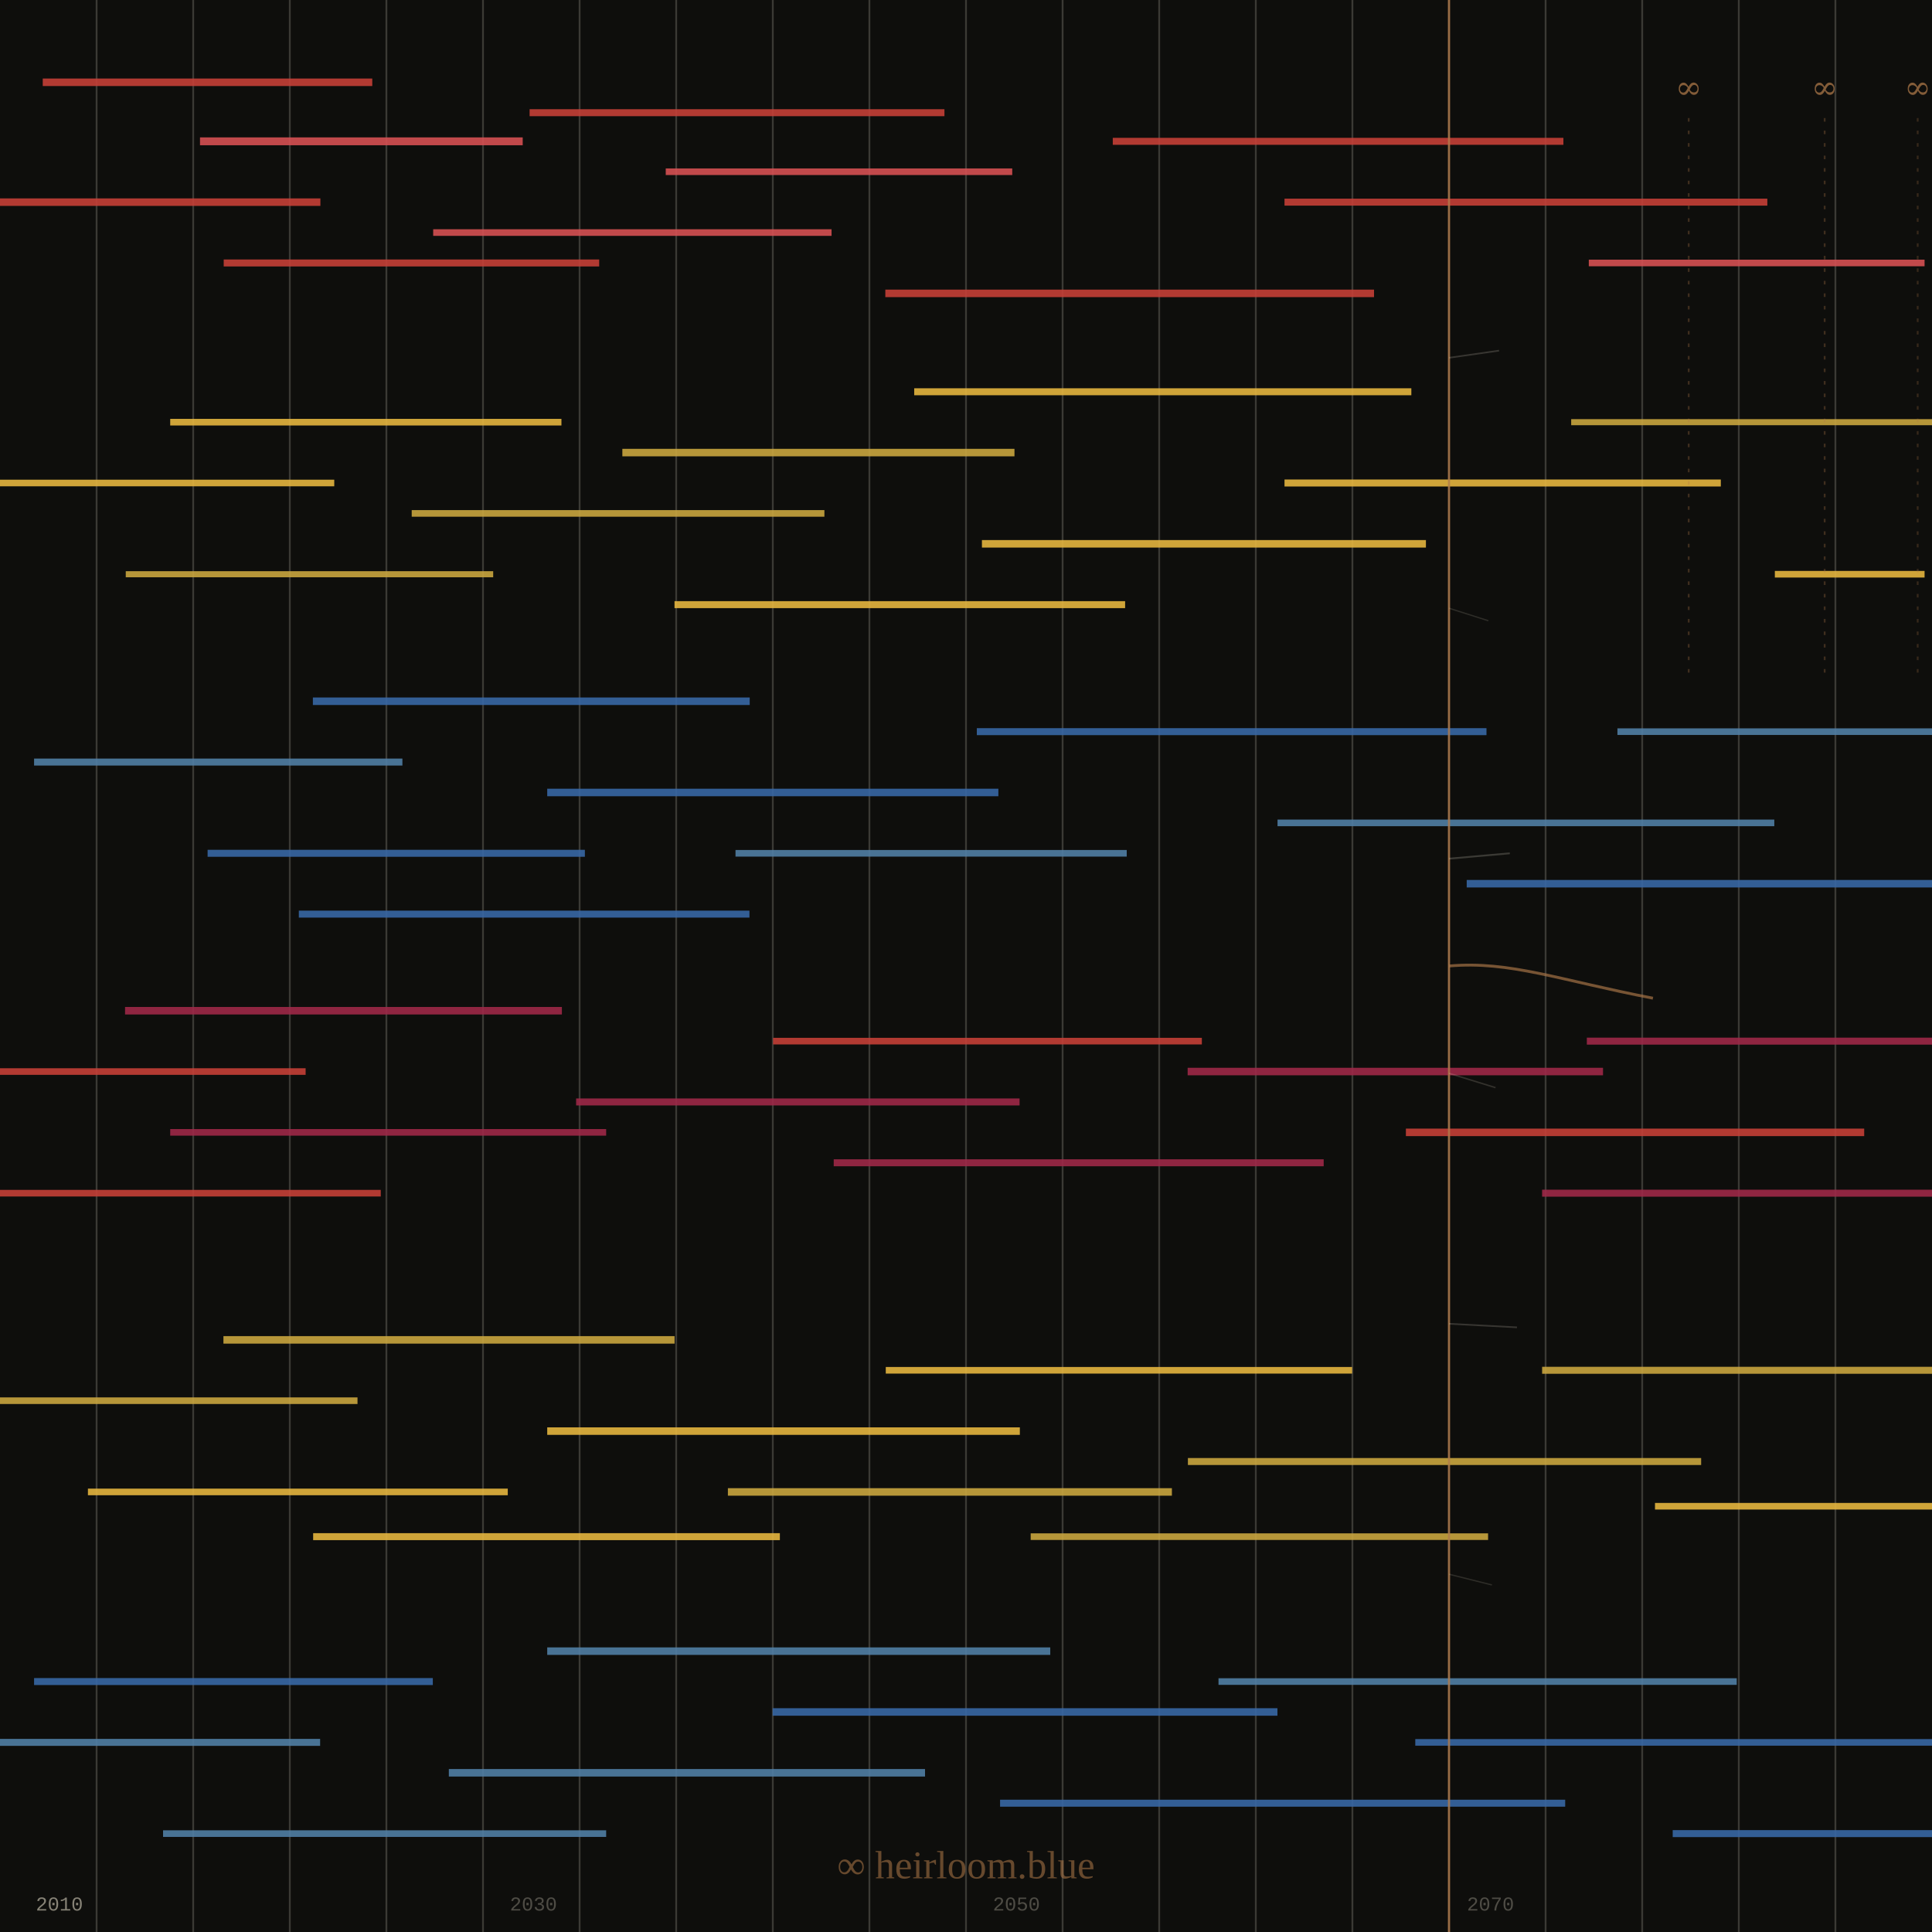
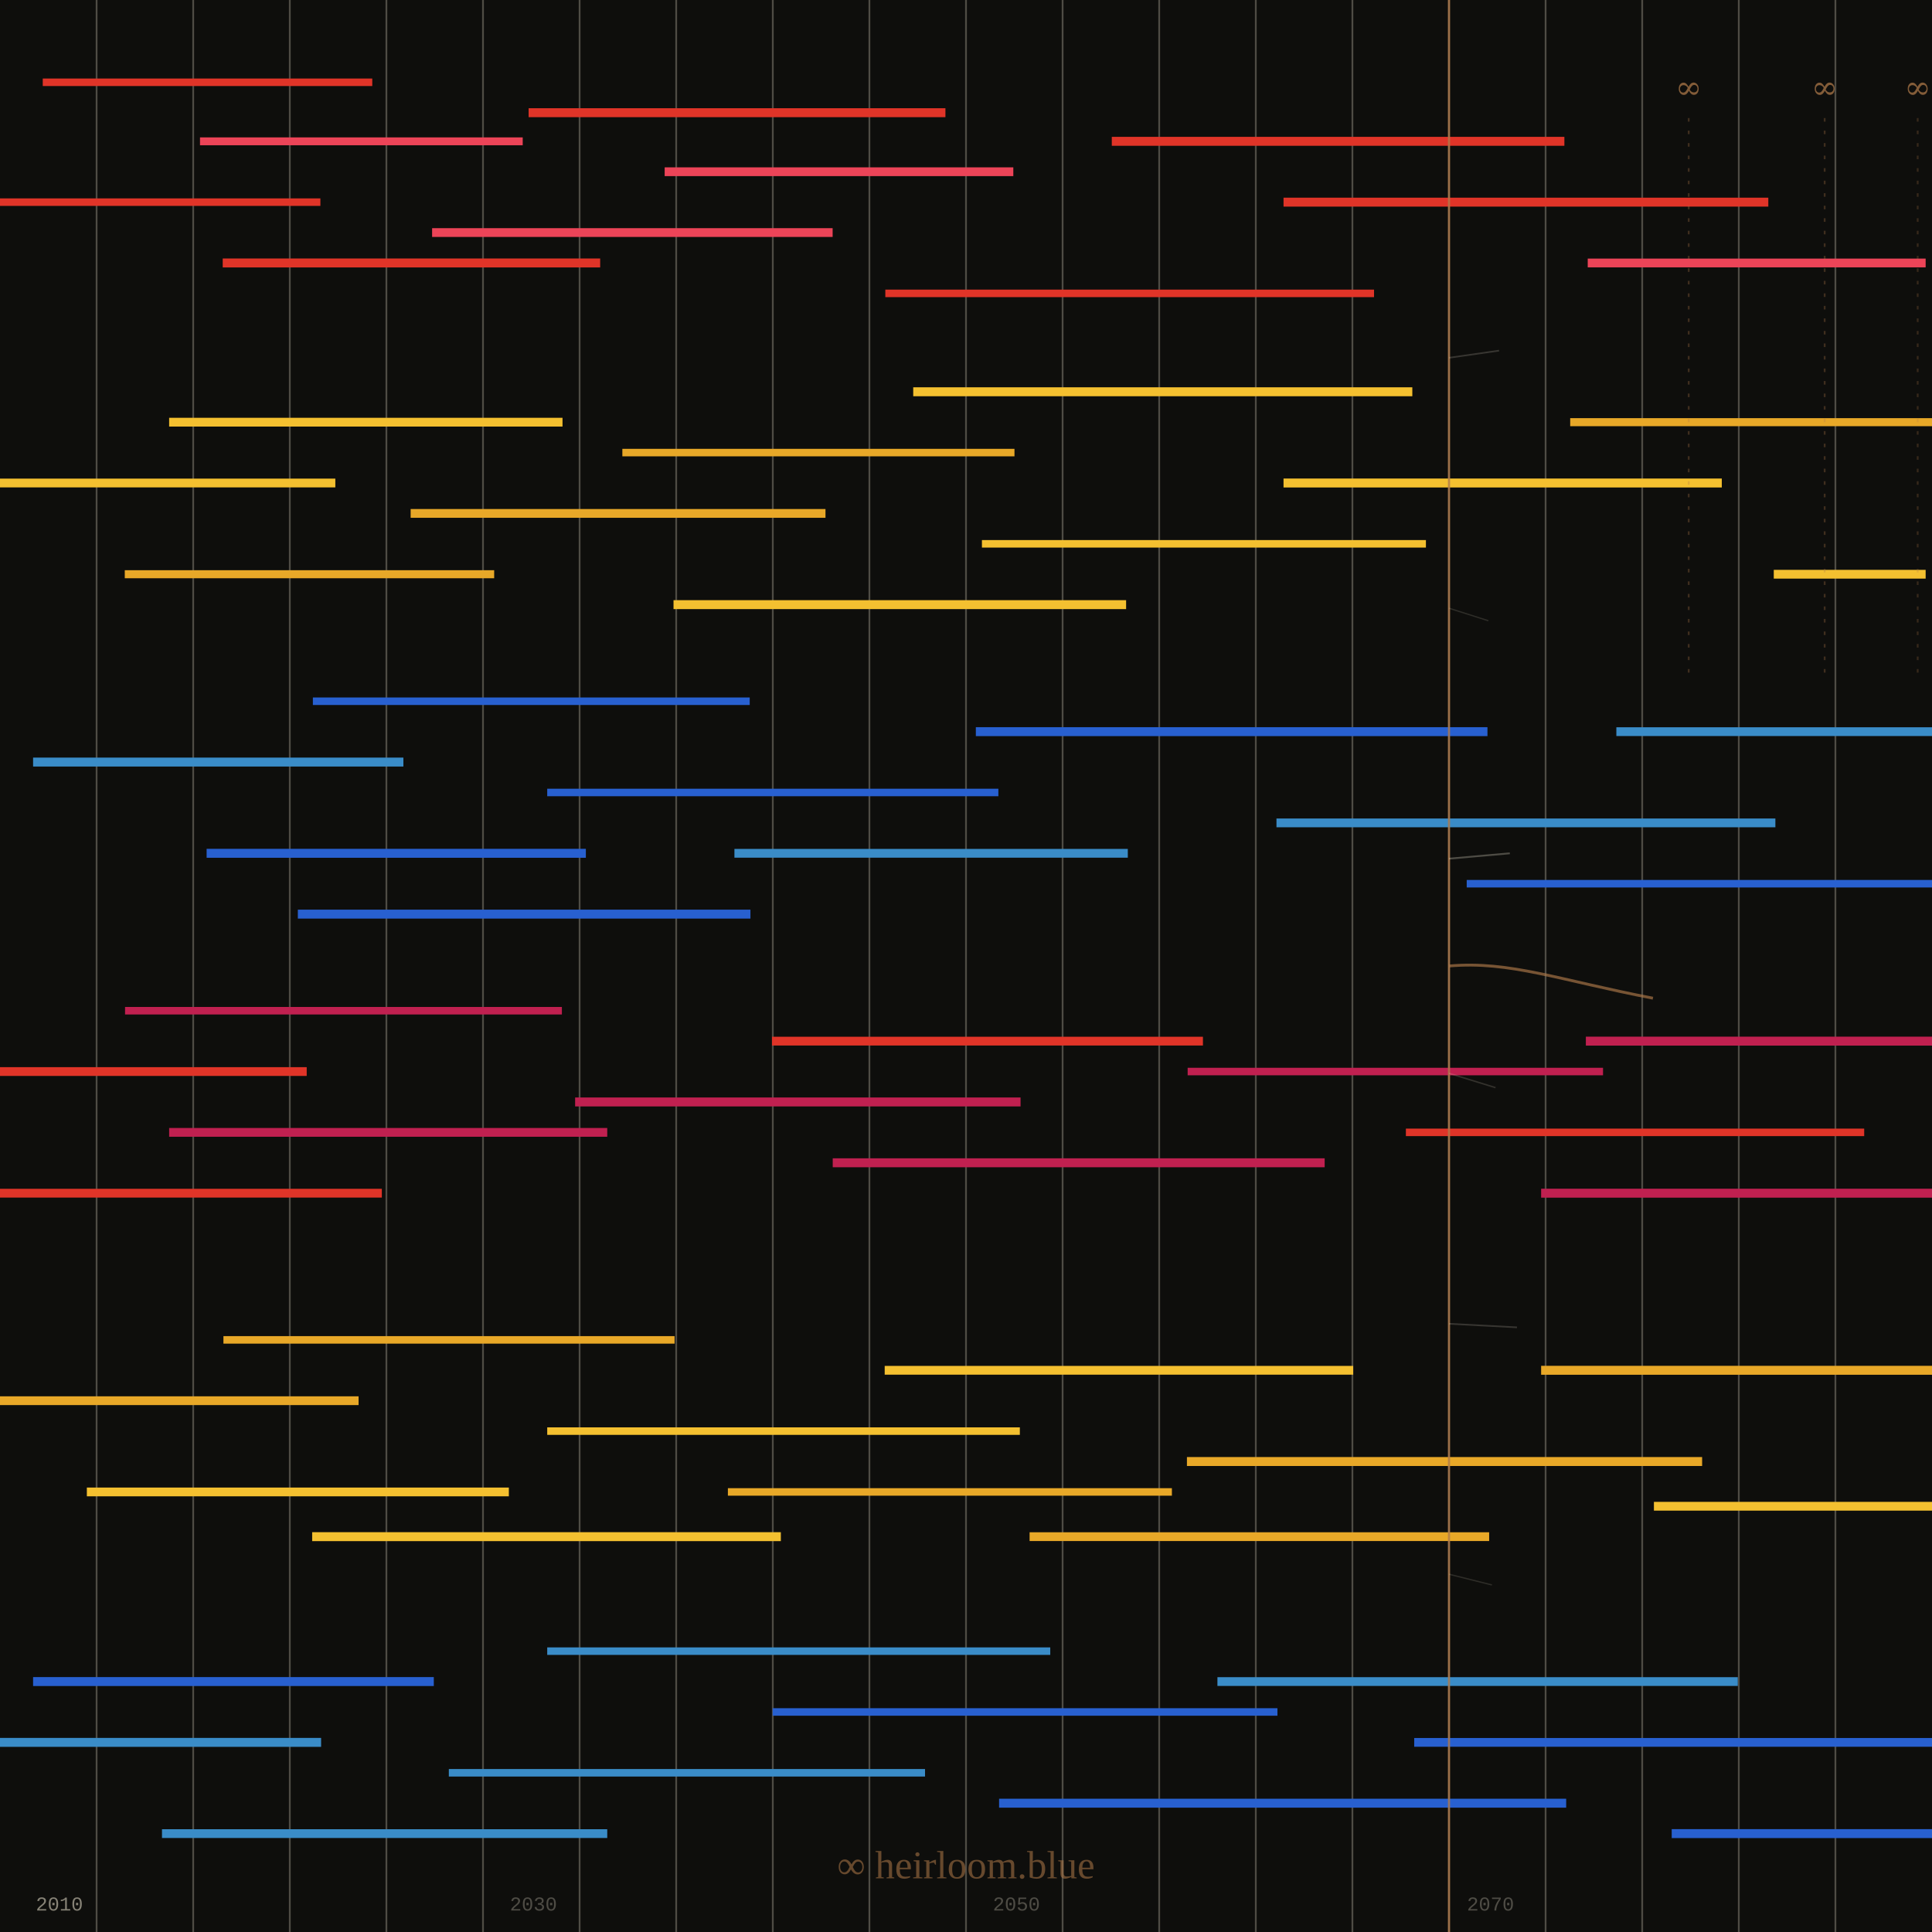
<svg xmlns="http://www.w3.org/2000/svg" viewBox="0 0 1080 1080" width="1080" height="1080">
  <rect width="1080" height="1080" fill="#0e0e0c" />
-   <g stroke="rgba(244,236,216,0.20)" stroke-width="1">
+   <g stroke="rgba(244,236,216,0.28)" stroke-width="1">
    <line x1="54" y1="0" x2="54" y2="1080" />
    <line x1="108" y1="0" x2="108" y2="1080" />
    <line x1="162" y1="0" x2="162" y2="1080" />
    <line x1="216" y1="0" x2="216" y2="1080" />
    <line x1="270" y1="0" x2="270" y2="1080" />
    <line x1="324" y1="0" x2="324" y2="1080" />
    <line x1="378" y1="0" x2="378" y2="1080" />
    <line x1="432" y1="0" x2="432" y2="1080" />
    <line x1="486" y1="0" x2="486" y2="1080" />
    <line x1="540" y1="0" x2="540" y2="1080" />
    <line x1="594" y1="0" x2="594" y2="1080" />
    <line x1="648" y1="0" x2="648" y2="1080" />
    <line x1="702" y1="0" x2="702" y2="1080" />
    <line x1="756" y1="0" x2="756" y2="1080" />
    <line x1="810" y1="0" x2="810" y2="1080" />
    <line x1="864" y1="0" x2="864" y2="1080" />
    <line x1="918" y1="0" x2="918" y2="1080" />
    <line x1="972" y1="0" x2="972" y2="1080" />
    <line x1="1026" y1="0" x2="1026" y2="1080" />
  </g>
-   <g stroke-linecap="square" opacity="0.88">
-     <line x1="26" y1="46" x2="206" y2="46" stroke="#c84038" stroke-width="4.2" />
-     <line x1="298" y1="63" x2="526" y2="63" stroke="#c84038" stroke-width="3.9" />
-     <line x1="114" y1="79" x2="290" y2="79" stroke="#d85054" stroke-width="4.4" />
-     <line x1="624" y1="79" x2="872" y2="79" stroke="#c84038" stroke-width="3.9" />
-     <line x1="374" y1="96" x2="564" y2="96" stroke="#d85054" stroke-width="3.7" />
-     <line x1="0" y1="113" x2="177" y2="113" stroke="#c84038" stroke-width="4.2" />
-     <line x1="720" y1="113" x2="986" y2="113" stroke="#c84038" stroke-width="3.9" />
-     <line x1="244" y1="130" x2="463" y2="130" stroke="#d85054" stroke-width="3.7" />
-     <line x1="127" y1="147" x2="333" y2="147" stroke="#c84038" stroke-width="3.9" />
-     <line x1="890" y1="147" x2="1074" y2="147" stroke="#d85054" stroke-width="3.7" />
-     <line x1="497" y1="164" x2="766" y2="164" stroke="#c84038" stroke-width="4.2" />
+   <g stroke-linecap="square" opacity="1">
+     <line x1="26" y1="46" x2="206" y2="46" stroke="#e03428" stroke-width="4.2" />
+     <line x1="298" y1="63" x2="526" y2="63" stroke="#e03428" stroke-width="5.0" />
+     <line x1="114" y1="79" x2="290" y2="79" stroke="#ec4458" stroke-width="4.4" />
+     <line x1="624" y1="79" x2="872" y2="79" stroke="#e03428" stroke-width="5.0" />
+     <line x1="374" y1="96" x2="564" y2="96" stroke="#ec4458" stroke-width="4.9" />
+     <line x1="0" y1="113" x2="177" y2="113" stroke="#e03428" stroke-width="4.2" />
+     <line x1="720" y1="113" x2="986" y2="113" stroke="#e03428" stroke-width="5.0" />
+     <line x1="244" y1="130" x2="463" y2="130" stroke="#ec4458" stroke-width="4.9" />
+     <line x1="127" y1="147" x2="333" y2="147" stroke="#e03428" stroke-width="5.0" />
+     <line x1="890" y1="147" x2="1074" y2="147" stroke="#ec4458" stroke-width="4.9" />
+     <line x1="497" y1="164" x2="766" y2="164" stroke="#e03428" stroke-width="4.2" />
  </g>
-   <g stroke-linecap="square" opacity="0.88">
-     <line x1="513" y1="219" x2="787" y2="219" stroke="#e8b840" stroke-width="3.9" />
-     <line x1="97" y1="236" x2="312" y2="236" stroke="#e8b840" stroke-width="3.7" />
-     <line x1="880" y1="236" x2="1080" y2="236" stroke="#cca840" stroke-width="3.4" />
-     <line x1="350" y1="253" x2="565" y2="253" stroke="#cca840" stroke-width="4.2" />
-     <line x1="0" y1="270" x2="185" y2="270" stroke="#e8b840" stroke-width="3.7" />
-     <line x1="720" y1="270" x2="960" y2="270" stroke="#e8b840" stroke-width="3.9" />
-     <line x1="232" y1="287" x2="459" y2="287" stroke="#cca840" stroke-width="3.7" />
-     <line x1="551" y1="304" x2="795" y2="304" stroke="#e8b840" stroke-width="4.2" />
-     <line x1="72" y1="321" x2="274" y2="321" stroke="#cca840" stroke-width="3.4" />
-     <line x1="379" y1="338" x2="627" y2="338" stroke="#e8b840" stroke-width="3.9" />
-     <line x1="994" y1="321" x2="1074" y2="321" stroke="#e8b840" stroke-width="3.7" />
+   <g stroke-linecap="square" opacity="1">
+     <line x1="513" y1="219" x2="787" y2="219" stroke="#f4c030" stroke-width="5.0" />
+     <line x1="97" y1="236" x2="312" y2="236" stroke="#f4c030" stroke-width="4.9" />
+     <line x1="880" y1="236" x2="1080" y2="236" stroke="#e8a828" stroke-width="4.5" />
+     <line x1="350" y1="253" x2="565" y2="253" stroke="#e8a828" stroke-width="4.2" />
+     <line x1="0" y1="270" x2="185" y2="270" stroke="#f4c030" stroke-width="4.9" />
+     <line x1="720" y1="270" x2="960" y2="270" stroke="#f4c030" stroke-width="5.0" />
+     <line x1="232" y1="287" x2="459" y2="287" stroke="#e8a828" stroke-width="4.9" />
+     <line x1="551" y1="304" x2="795" y2="304" stroke="#f4c030" stroke-width="4.2" />
+     <line x1="72" y1="321" x2="274" y2="321" stroke="#e8a828" stroke-width="4.5" />
+     <line x1="379" y1="338" x2="627" y2="338" stroke="#f4c030" stroke-width="5.0" />
+     <line x1="994" y1="321" x2="1074" y2="321" stroke="#f4c030" stroke-width="4.9" />
  </g>
-   <g stroke-linecap="square" opacity="0.88">
-     <line x1="177" y1="392" x2="417" y2="392" stroke="#3868a8" stroke-width="4.2" />
-     <line x1="548" y1="409" x2="829" y2="409" stroke="#3868a8" stroke-width="3.9" />
-     <line x1="906" y1="409" x2="1080" y2="409" stroke="#5080a8" stroke-width="3.7" />
-     <line x1="21" y1="426" x2="223" y2="426" stroke="#5080a8" stroke-width="3.9" />
-     <line x1="308" y1="443" x2="556" y2="443" stroke="#3868a8" stroke-width="4.2" />
-     <line x1="716" y1="460" x2="990" y2="460" stroke="#5080a8" stroke-width="3.7" />
-     <line x1="118" y1="477" x2="325" y2="477" stroke="#3868a8" stroke-width="3.9" />
-     <line x1="413" y1="477" x2="628" y2="477" stroke="#5080a8" stroke-width="3.7" />
-     <line x1="822" y1="494" x2="1080" y2="494" stroke="#3868a8" stroke-width="4.2" />
-     <line x1="169" y1="511" x2="417" y2="511" stroke="#3868a8" stroke-width="3.9" />
+   <g stroke-linecap="square" opacity="1">
+     <line x1="177" y1="392" x2="417" y2="392" stroke="#2860d0" stroke-width="4.2" />
+     <line x1="548" y1="409" x2="829" y2="409" stroke="#2860d0" stroke-width="5.0" />
+     <line x1="906" y1="409" x2="1080" y2="409" stroke="#3a8cc8" stroke-width="4.9" />
+     <line x1="21" y1="426" x2="223" y2="426" stroke="#3a8cc8" stroke-width="5.0" />
+     <line x1="308" y1="443" x2="556" y2="443" stroke="#2860d0" stroke-width="4.2" />
+     <line x1="716" y1="460" x2="990" y2="460" stroke="#3a8cc8" stroke-width="4.9" />
+     <line x1="118" y1="477" x2="325" y2="477" stroke="#2860d0" stroke-width="5.0" />
+     <line x1="413" y1="477" x2="628" y2="477" stroke="#3a8cc8" stroke-width="4.9" />
+     <line x1="822" y1="494" x2="1080" y2="494" stroke="#2860d0" stroke-width="4.2" />
+     <line x1="169" y1="511" x2="417" y2="511" stroke="#2860d0" stroke-width="5.0" />
  </g>
-   <g stroke-linecap="square" opacity="0.88">
-     <line x1="72" y1="565" x2="312" y2="565" stroke="#a02848" stroke-width="4.2" />
-     <line x1="434" y1="582" x2="670" y2="582" stroke="#c84038" stroke-width="3.7" />
-     <line x1="889" y1="582" x2="1080" y2="582" stroke="#a02848" stroke-width="3.9" />
-     <line x1="0" y1="599" x2="169" y2="599" stroke="#c84038" stroke-width="3.7" />
-     <line x1="666" y1="599" x2="894" y2="599" stroke="#a02848" stroke-width="4.2" />
-     <line x1="324" y1="616" x2="568" y2="616" stroke="#a02848" stroke-width="3.9" />
-     <line x1="97" y1="633" x2="337" y2="633" stroke="#a02848" stroke-width="3.7" />
-     <line x1="788" y1="633" x2="1040" y2="633" stroke="#c84038" stroke-width="4.2" />
-     <line x1="468" y1="650" x2="738" y2="650" stroke="#a02848" stroke-width="3.9" />
-     <line x1="0" y1="667" x2="211" y2="667" stroke="#c84038" stroke-width="3.7" />
-     <line x1="864" y1="667" x2="1080" y2="667" stroke="#a02848" stroke-width="3.9" />
+   <g stroke-linecap="square" opacity="1">
+     <line x1="72" y1="565" x2="312" y2="565" stroke="#c02050" stroke-width="4.2" />
+     <line x1="434" y1="582" x2="670" y2="582" stroke="#e03428" stroke-width="4.9" />
+     <line x1="889" y1="582" x2="1080" y2="582" stroke="#c02050" stroke-width="5.0" />
+     <line x1="0" y1="599" x2="169" y2="599" stroke="#e03428" stroke-width="4.9" />
+     <line x1="666" y1="599" x2="894" y2="599" stroke="#c02050" stroke-width="4.2" />
+     <line x1="324" y1="616" x2="568" y2="616" stroke="#c02050" stroke-width="5.0" />
+     <line x1="97" y1="633" x2="337" y2="633" stroke="#c02050" stroke-width="4.9" />
+     <line x1="788" y1="633" x2="1040" y2="633" stroke="#e03428" stroke-width="4.2" />
+     <line x1="468" y1="650" x2="738" y2="650" stroke="#c02050" stroke-width="5.0" />
+     <line x1="0" y1="667" x2="211" y2="667" stroke="#e03428" stroke-width="4.9" />
+     <line x1="864" y1="667" x2="1080" y2="667" stroke="#c02050" stroke-width="5.0" />
  </g>
-   <g stroke-linecap="square" opacity="0.88">
-     <line x1="127" y1="749" x2="375" y2="749" stroke="#cca840" stroke-width="4.2" />
-     <line x1="497" y1="766" x2="754" y2="766" stroke="#e8b840" stroke-width="3.7" />
-     <line x1="864" y1="766" x2="1080" y2="766" stroke="#cca840" stroke-width="3.9" />
-     <line x1="0" y1="783" x2="198" y2="783" stroke="#cca840" stroke-width="3.7" />
-     <line x1="308" y1="800" x2="568" y2="800" stroke="#e8b840" stroke-width="4.2" />
-     <line x1="666" y1="817" x2="949" y2="817" stroke="#cca840" stroke-width="3.9" />
-     <line x1="51" y1="834" x2="282" y2="834" stroke="#e8b840" stroke-width="3.7" />
-     <line x1="409" y1="834" x2="653" y2="834" stroke="#cca840" stroke-width="4.2" />
-     <line x1="927" y1="842" x2="1080" y2="842" stroke="#e8b840" stroke-width="3.7" />
-     <line x1="177" y1="859" x2="434" y2="859" stroke="#e8b840" stroke-width="3.9" />
-     <line x1="578" y1="859" x2="830" y2="859" stroke="#cca840" stroke-width="3.7" />
+   <g stroke-linecap="square" opacity="1">
+     <line x1="127" y1="749" x2="375" y2="749" stroke="#e8a828" stroke-width="4.2" />
+     <line x1="497" y1="766" x2="754" y2="766" stroke="#f4c030" stroke-width="4.9" />
+     <line x1="864" y1="766" x2="1080" y2="766" stroke="#e8a828" stroke-width="5.0" />
+     <line x1="0" y1="783" x2="198" y2="783" stroke="#e8a828" stroke-width="4.9" />
+     <line x1="308" y1="800" x2="568" y2="800" stroke="#f4c030" stroke-width="4.2" />
+     <line x1="666" y1="817" x2="949" y2="817" stroke="#e8a828" stroke-width="5.0" />
+     <line x1="51" y1="834" x2="282" y2="834" stroke="#f4c030" stroke-width="4.9" />
+     <line x1="409" y1="834" x2="653" y2="834" stroke="#e8a828" stroke-width="4.2" />
+     <line x1="927" y1="842" x2="1080" y2="842" stroke="#f4c030" stroke-width="4.9" />
+     <line x1="177" y1="859" x2="434" y2="859" stroke="#f4c030" stroke-width="5.0" />
+     <line x1="578" y1="859" x2="830" y2="859" stroke="#e8a828" stroke-width="4.9" />
  </g>
-   <g stroke-linecap="square" opacity="0.88">
-     <line x1="308" y1="923" x2="585" y2="923" stroke="#5080a8" stroke-width="4.2" />
-     <line x1="21" y1="940" x2="240" y2="940" stroke="#3868a8" stroke-width="3.9" />
-     <line x1="683" y1="940" x2="969" y2="940" stroke="#5080a8" stroke-width="3.7" />
-     <line x1="434" y1="957" x2="712" y2="957" stroke="#3868a8" stroke-width="4.2" />
-     <line x1="0" y1="974" x2="177" y2="974" stroke="#5080a8" stroke-width="3.9" />
-     <line x1="793" y1="974" x2="1080" y2="974" stroke="#3868a8" stroke-width="3.7" />
-     <line x1="253" y1="991" x2="515" y2="991" stroke="#5080a8" stroke-width="4.2" />
-     <line x1="561" y1="1008" x2="873" y2="1008" stroke="#3868a8" stroke-width="3.9" />
-     <line x1="93" y1="1025" x2="337" y2="1025" stroke="#5080a8" stroke-width="3.7" />
-     <line x1="937" y1="1025" x2="1080" y2="1025" stroke="#3868a8" stroke-width="3.9" />
+   <g stroke-linecap="square" opacity="1">
+     <line x1="308" y1="923" x2="585" y2="923" stroke="#3a8cc8" stroke-width="4.2" />
+     <line x1="21" y1="940" x2="240" y2="940" stroke="#2860d0" stroke-width="5.0" />
+     <line x1="683" y1="940" x2="969" y2="940" stroke="#3a8cc8" stroke-width="4.9" />
+     <line x1="434" y1="957" x2="712" y2="957" stroke="#2860d0" stroke-width="4.2" />
+     <line x1="0" y1="974" x2="177" y2="974" stroke="#3a8cc8" stroke-width="5.0" />
+     <line x1="793" y1="974" x2="1080" y2="974" stroke="#2860d0" stroke-width="4.9" />
+     <line x1="253" y1="991" x2="515" y2="991" stroke="#3a8cc8" stroke-width="4.2" />
+     <line x1="561" y1="1008" x2="873" y2="1008" stroke="#2860d0" stroke-width="5.0" />
+     <line x1="93" y1="1025" x2="337" y2="1025" stroke="#3a8cc8" stroke-width="4.9" />
+     <line x1="937" y1="1025" x2="1080" y2="1025" stroke="#2860d0" stroke-width="5.0" />
  </g>
  <line x1="810" y1="0" x2="810" y2="1080" stroke="#b07a4a" stroke-width="1.2" opacity="0.8" />
  <line x1="810" y1="200" x2="838" y2="196" stroke="rgba(244,236,216,0.18)" stroke-width="0.9" />
  <line x1="810" y1="340" x2="832" y2="347" stroke="rgba(244,236,216,0.14)" stroke-width="0.7" />
-   <line x1="810" y1="480" x2="844" y2="477" stroke="rgba(244,236,216,0.20)" stroke-width="1.0" />
+   <line x1="810" y1="480" x2="844" y2="477" stroke="rgba(244,236,216,0.28)" stroke-width="1.0" />
  <line x1="810" y1="600" x2="836" y2="608" stroke="rgba(244,236,216,0.16)" stroke-width="0.8" />
  <line x1="810" y1="740" x2="848" y2="742" stroke="rgba(244,236,216,0.18)" stroke-width="0.9" />
  <line x1="810" y1="880" x2="834" y2="886" stroke="rgba(244,236,216,0.14)" stroke-width="0.7" />
  <path d="M810,540 C844,537 872,548 924,558" stroke="rgba(176,122,74,0.65)" stroke-width="1.6" fill="none" />
  <text x="20" y="1068" font-family="'Courier New',monospace" font-size="11" fill="rgba(244,236,216,0.52)">2010</text>
  <text x="285" y="1068" font-family="'Courier New',monospace" font-size="11" fill="rgba(244,236,216,0.28)">2030</text>
  <text x="555" y="1068" font-family="'Courier New',monospace" font-size="11" fill="rgba(244,236,216,0.28)">2050</text>
  <text x="820" y="1068" font-family="'Courier New',monospace" font-size="11" fill="rgba(244,236,216,0.28)">2070</text>
  <text x="944" y="55" font-family="Georgia,serif" font-size="18" fill="#b07a4a" text-anchor="middle" opacity="0.72">∞</text>
  <text x="1020" y="55" font-family="Georgia,serif" font-size="18" fill="#b07a4a" text-anchor="middle" opacity="0.72">∞</text>
  <text x="1072" y="55" font-family="Georgia,serif" font-size="18" fill="#b07a4a" text-anchor="middle" opacity="0.72">∞</text>
  <line x1="944" y1="66" x2="944" y2="380" stroke="rgba(176,122,74,0.30)" stroke-width="1" stroke-dasharray="2,5" />
  <line x1="1020" y1="66" x2="1020" y2="380" stroke="rgba(176,122,74,0.30)" stroke-width="1" stroke-dasharray="2,5" />
  <line x1="1072" y1="66" x2="1072" y2="380" stroke="rgba(176,122,74,0.25)" stroke-width="1" stroke-dasharray="2,5" />
  <text x="540" y="1050" font-family="Georgia,'Times New Roman',serif" font-size="22" font-weight="300" fill="rgba(176,122,74,0.55)" text-anchor="middle">∞ heirloom.blue</text>
</svg>
